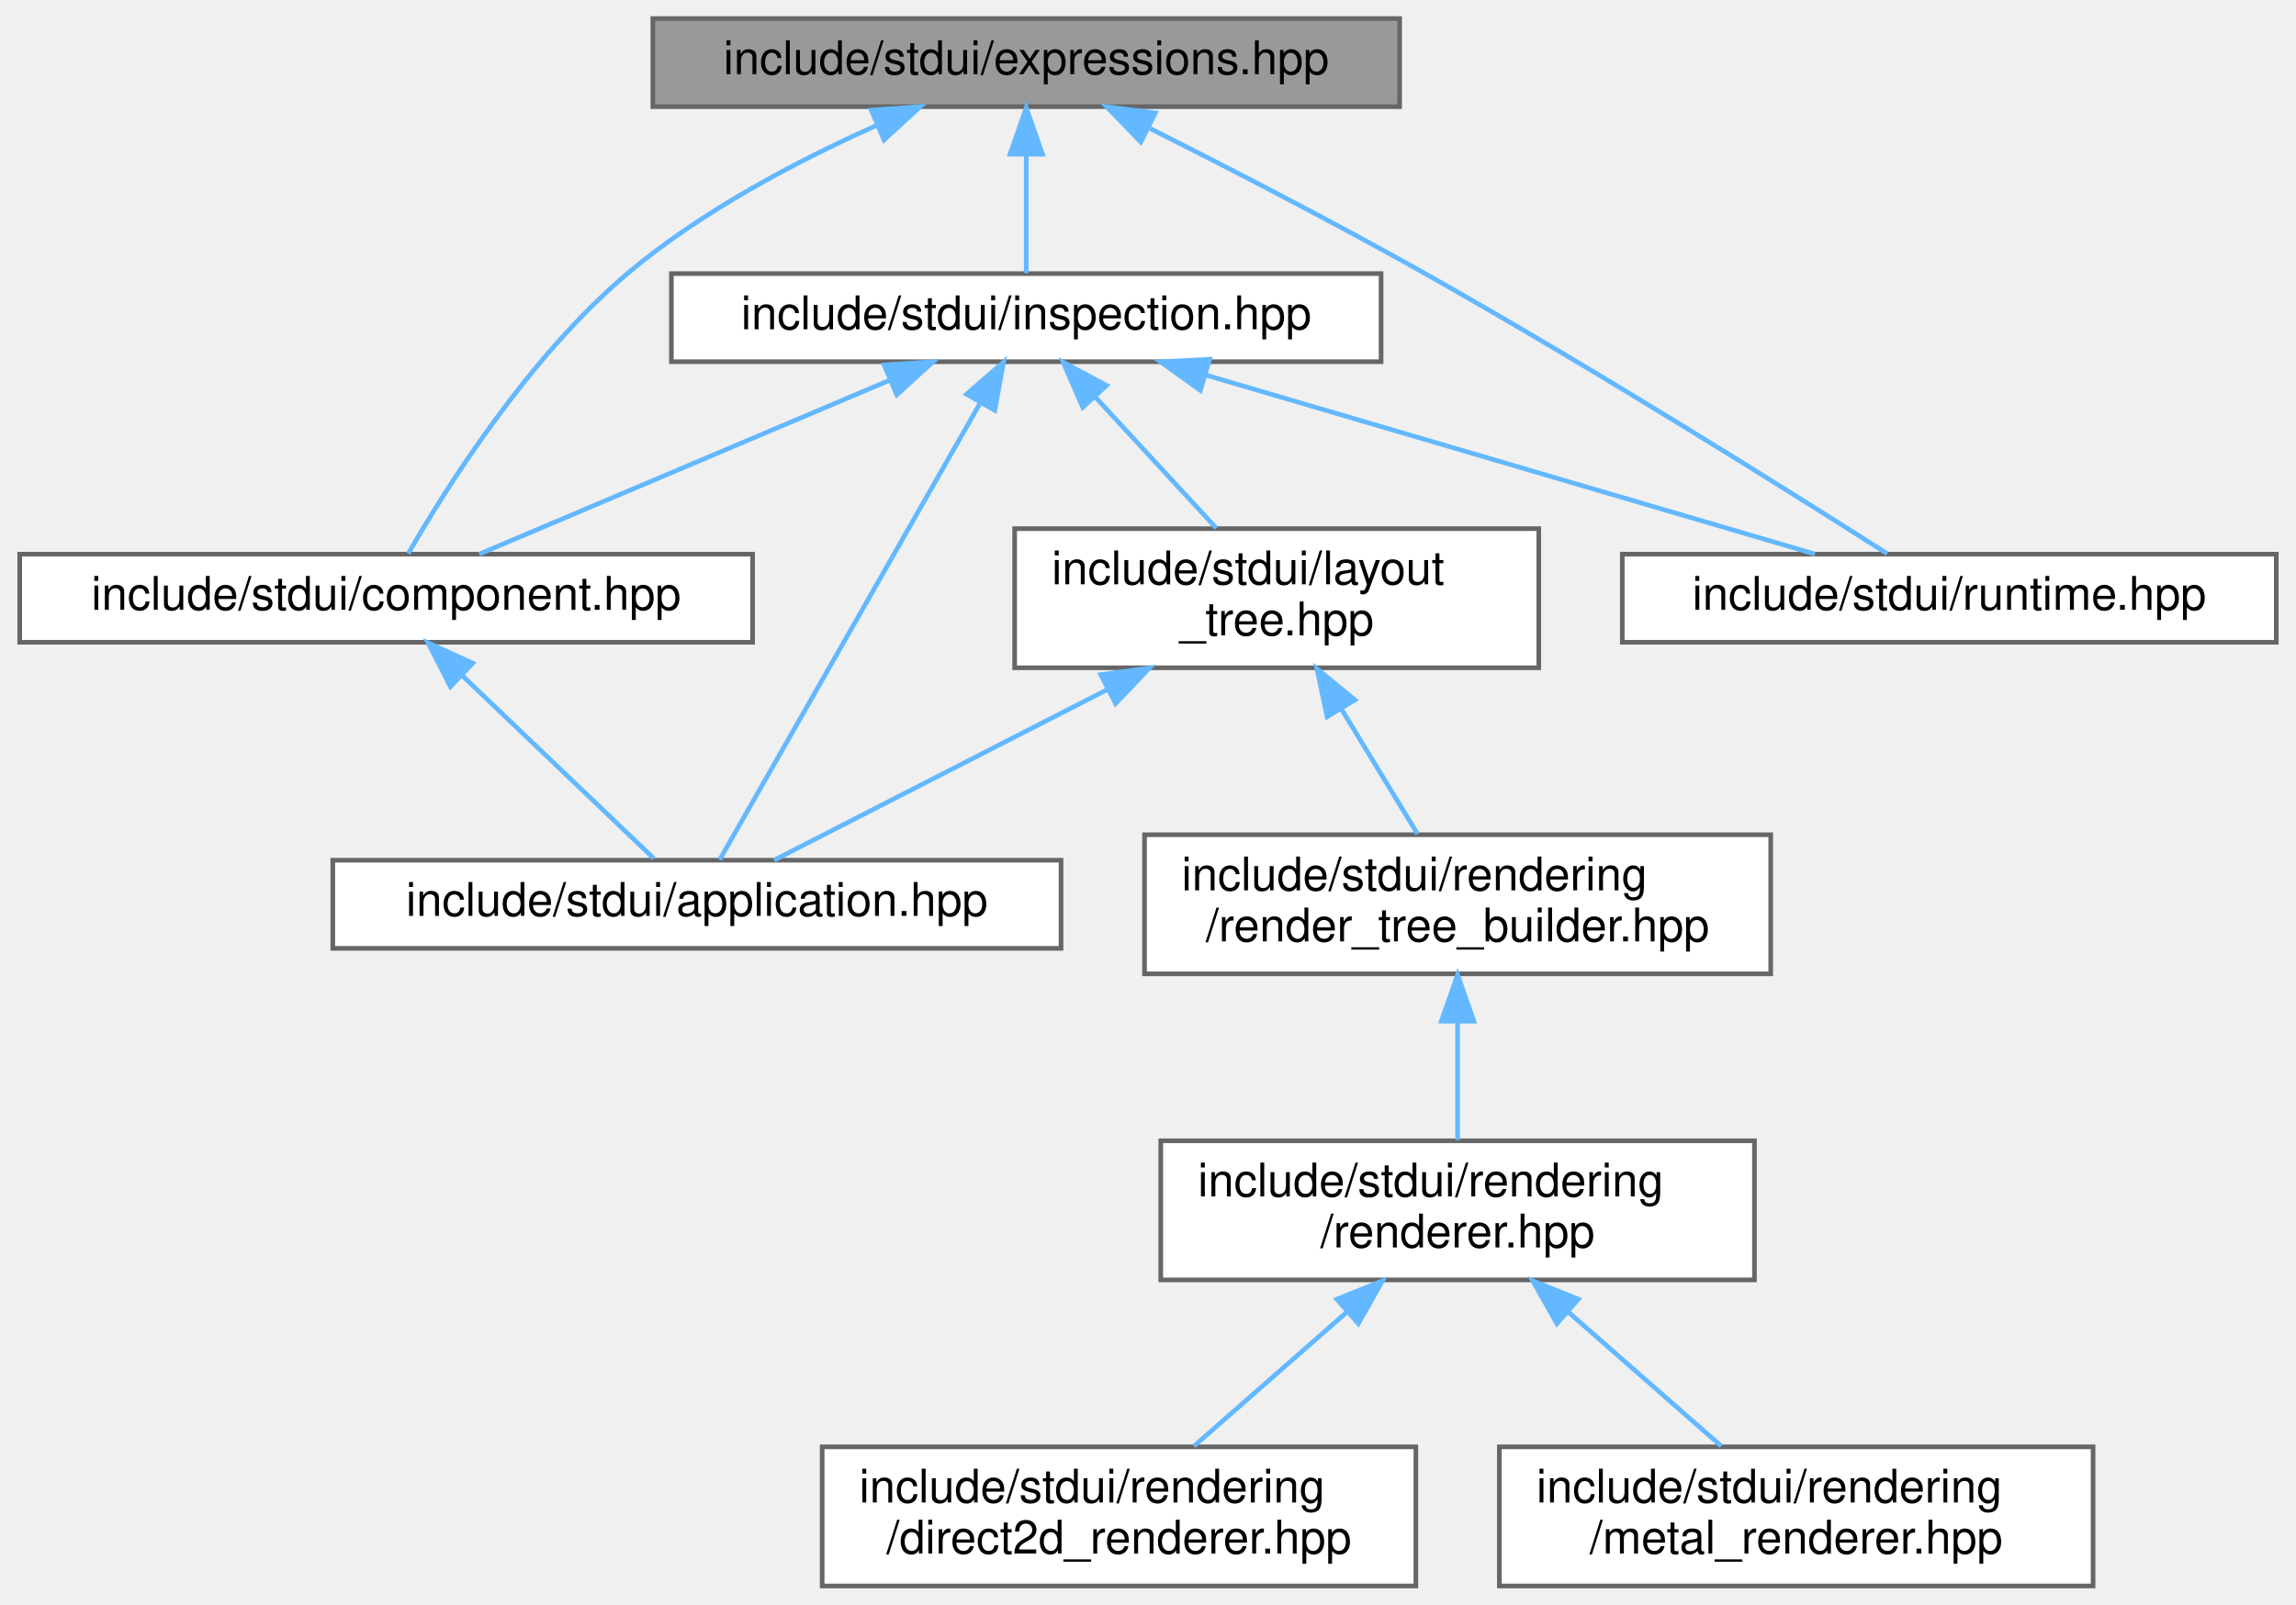
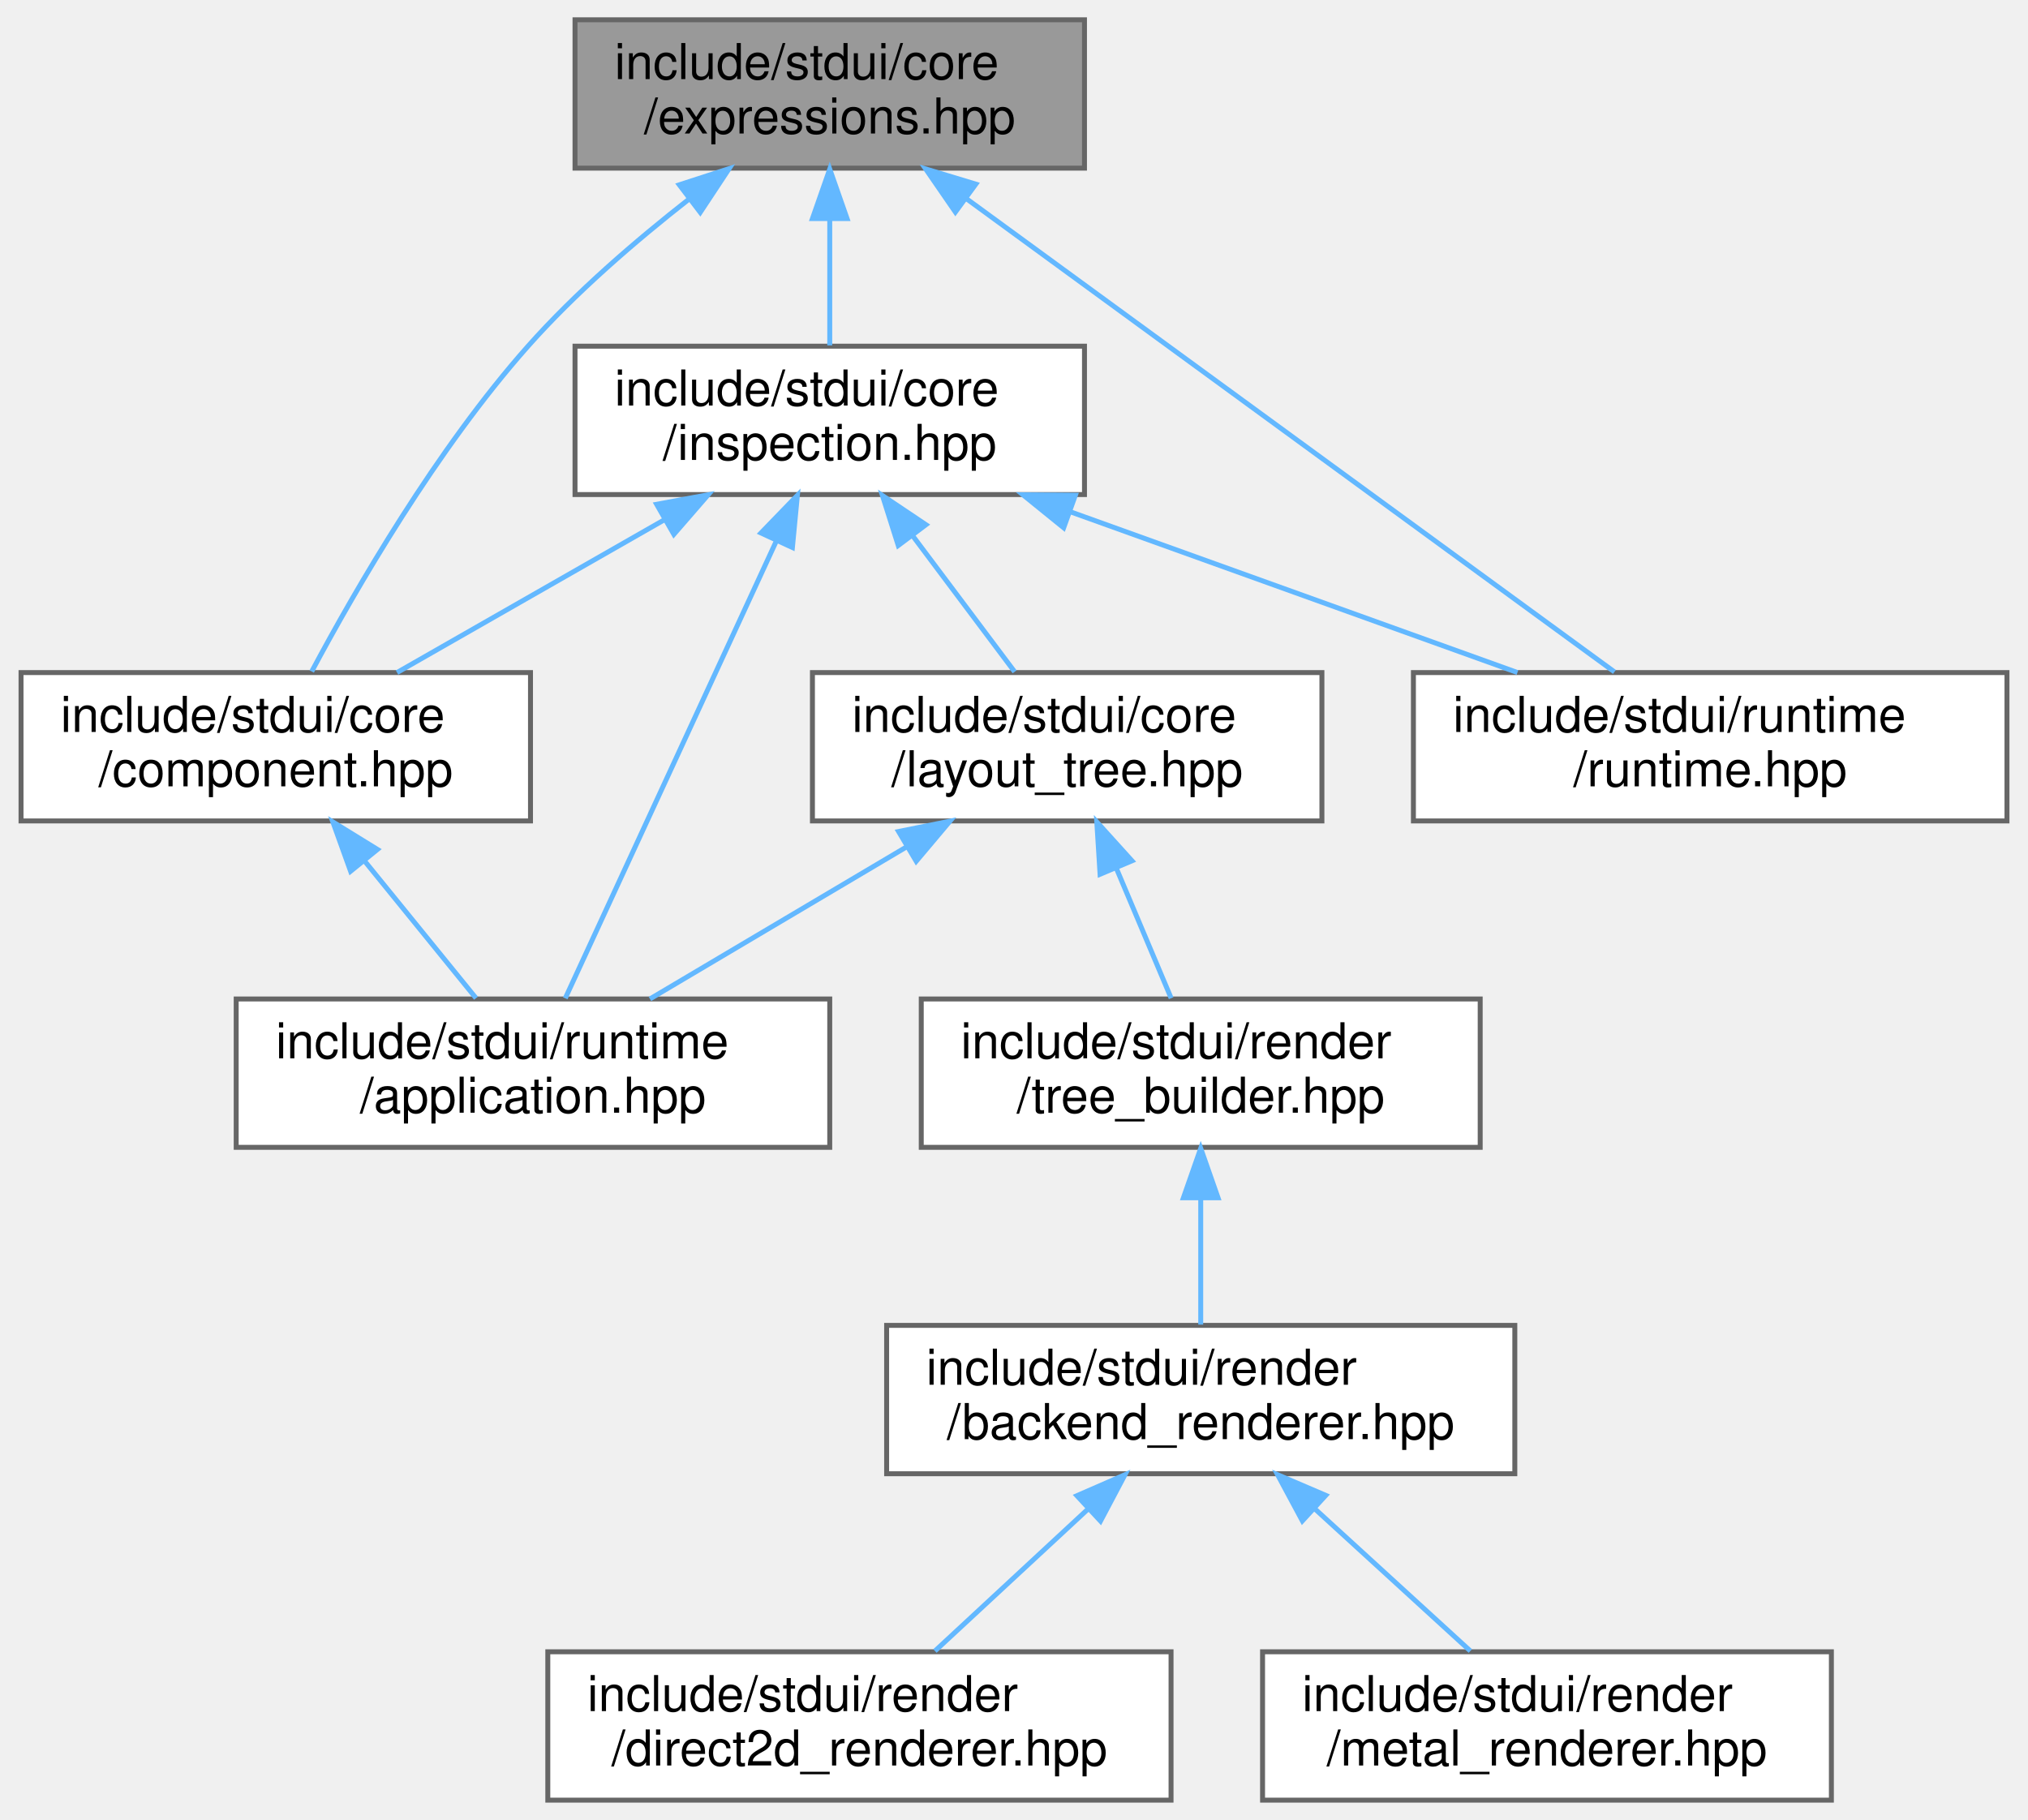
- <svg xmlns="http://www.w3.org/2000/svg" xmlns:xlink="http://www.w3.org/1999/xlink" width="495pt" height="346pt" viewBox="0.00 0.00 494.50 346.00">
-   <g id="graph0" class="graph" transform="scale(1 1) rotate(0) translate(4 342)">
+ <svg xmlns="http://www.w3.org/2000/svg" xmlns:xlink="http://www.w3.org/1999/xlink" width="410pt" height="368pt" viewBox="0.00 0.00 409.50 368.00">
+   <g id="graph0" class="graph" transform="scale(1 1) rotate(0) translate(4 364)">
    <g id="Node000001" class="node">
      <g id="a_Node000001">
        <a xlink:title=" ">
-           <polygon fill="#999999" stroke="#666666" points="297.5,-338 136.5,-338 136.5,-319 297.5,-319 297.5,-338" />
-           <text text-anchor="middle" x="217" y="-326" font-family="Helvetica,sans-Serif" font-size="10.00">include/stdui/expressions.hpp</text>
+           <polygon fill="#999999" stroke="#666666" points="215,-360 112,-360 112,-330 215,-330 215,-360" />
+           <text text-anchor="start" x="120" y="-348" font-family="Helvetica,sans-Serif" font-size="10.00">include/stdui/core</text>
+           <text text-anchor="middle" x="163.5" y="-337" font-family="Helvetica,sans-Serif" font-size="10.00">/expressions.hpp</text>
        </a>
      </g>
    </g>
    <g id="Node000002" class="node">
      <g id="a_Node000002">
        <a xlink:href="component_8hpp.html" target="_top" xlink:title=" ">
-           <polygon fill="white" stroke="#666666" points="158,-222.5 0,-222.5 0,-203.5 158,-203.5 158,-222.5" />
-           <text text-anchor="middle" x="79" y="-210.5" font-family="Helvetica,sans-Serif" font-size="10.00">include/stdui/component.hpp</text>
+           <polygon fill="white" stroke="#666666" points="103,-228 0,-228 0,-198 103,-198 103,-228" />
+           <text text-anchor="start" x="8" y="-216" font-family="Helvetica,sans-Serif" font-size="10.00">include/stdui/core</text>
+           <text text-anchor="middle" x="51.5" y="-205" font-family="Helvetica,sans-Serif" font-size="10.00">/component.hpp</text>
        </a>
      </g>
    </g>
    <g id="edge1_Node000001_Node000002" class="edge">
      <g id="a_edge1_Node000001_Node000002">
        <a xlink:title=" ">
-           <path fill="none" stroke="#63b8ff" d="M184.57,-314.88C167.51,-307.26 146.89,-296.42 131,-283 109.68,-265 91.89,-236.73 83.76,-222.62" />
-           <polygon fill="#63b8ff" stroke="#63b8ff" points="183.58,-318.26 194.15,-318.99 186.34,-311.83 183.58,-318.26" />
+           <path fill="none" stroke="#63b8ff" d="M135.13,-323.8C124.25,-315.29 112.13,-304.85 102.5,-294 84.02,-273.18 67.72,-244.98 58.77,-228.22" />
+           <polygon fill="#63b8ff" stroke="#63b8ff" points="133.08,-326.63 143.16,-329.9 137.32,-321.06 133.08,-326.63" />
        </a>
      </g>
    </g>
    <g id="Node000004" class="node">
      <g id="a_Node000004">
        <a xlink:href="inspection_8hpp.html" target="_top" xlink:title=" ">
-           <polygon fill="white" stroke="#666666" points="293.5,-283 140.5,-283 140.5,-264 293.5,-264 293.5,-283" />
-           <text text-anchor="middle" x="217" y="-271" font-family="Helvetica,sans-Serif" font-size="10.00">include/stdui/inspection.hpp</text>
+           <polygon fill="white" stroke="#666666" points="215,-294 112,-294 112,-264 215,-264 215,-294" />
+           <text text-anchor="start" x="120" y="-282" font-family="Helvetica,sans-Serif" font-size="10.00">include/stdui/core</text>
+           <text text-anchor="middle" x="163.5" y="-271" font-family="Helvetica,sans-Serif" font-size="10.00">/inspection.hpp</text>
        </a>
      </g>
    </g>
    <g id="edge3_Node000001_Node000004" class="edge">
      <g id="a_edge3_Node000001_Node000004">
        <a xlink:title=" ">
-           <path fill="none" stroke="#63b8ff" d="M217,-308.66C217,-299.93 217,-289.99 217,-283.09" />
-           <polygon fill="#63b8ff" stroke="#63b8ff" points="213.5,-308.75 217,-318.75 220.5,-308.75 213.5,-308.75" />
+           <path fill="none" stroke="#63b8ff" d="M163.5,-319.54C163.5,-310.96 163.5,-301.61 163.5,-294.16" />
+           <polygon fill="#63b8ff" stroke="#63b8ff" points="160,-319.8 163.5,-329.8 167,-319.8 160,-319.8" />
        </a>
      </g>
    </g>
    <g id="Node000010" class="node">
      <g id="a_Node000010">
        <a xlink:href="runtime_8hpp.html" target="_top" xlink:title=" ">
-           <polygon fill="white" stroke="#666666" points="486.5,-222.5 345.5,-222.5 345.5,-203.5 486.5,-203.5 486.5,-222.5" />
-           <text text-anchor="middle" x="416" y="-210.5" font-family="Helvetica,sans-Serif" font-size="10.00">include/stdui/runtime.hpp</text>
+           <polygon fill="white" stroke="#666666" points="401.5,-228 281.5,-228 281.5,-198 401.5,-198 401.5,-228" />
+           <text text-anchor="start" x="289.5" y="-216" font-family="Helvetica,sans-Serif" font-size="10.00">include/stdui/runtime</text>
+           <text text-anchor="middle" x="341.5" y="-205" font-family="Helvetica,sans-Serif" font-size="10.00">/runtime.hpp</text>
        </a>
      </g>
    </g>
    <g id="edge13_Node000001_Node000010" class="edge">
      <g id="a_edge13_Node000001_Node000010">
        <a xlink:title=" ">
-           <path fill="none" stroke="#63b8ff" d="M243.7,-314.3C260.81,-305.68 283.41,-294.03 303,-283 339.65,-262.36 381.65,-235.97 402.62,-222.6" />
-           <polygon fill="#63b8ff" stroke="#63b8ff" points="241.7,-311.38 234.32,-318.99 244.83,-317.64 241.7,-311.38" />
+           <path fill="none" stroke="#63b8ff" d="M191.09,-323.85C227.43,-297.31 290.45,-251.28 322.14,-228.14" />
+           <polygon fill="#63b8ff" stroke="#63b8ff" points="188.9,-321.12 182.89,-329.84 193.03,-326.77 188.9,-321.12" />
        </a>
      </g>
    </g>
    <g id="Node000003" class="node">
      <g id="a_Node000003">
        <a xlink:href="application_8hpp.html" target="_top" xlink:title=" ">
-           <polygon fill="white" stroke="#666666" points="224.5,-156.5 67.5,-156.5 67.5,-137.5 224.5,-137.5 224.5,-156.5" />
-           <text text-anchor="middle" x="146" y="-144.5" font-family="Helvetica,sans-Serif" font-size="10.00">include/stdui/application.hpp</text>
+           <polygon fill="white" stroke="#666666" points="163.5,-162 43.5,-162 43.5,-132 163.5,-132 163.5,-162" />
+           <text text-anchor="start" x="51.5" y="-150" font-family="Helvetica,sans-Serif" font-size="10.00">include/stdui/runtime</text>
+           <text text-anchor="middle" x="103.5" y="-139" font-family="Helvetica,sans-Serif" font-size="10.00">/application.hpp</text>
        </a>
      </g>
    </g>
    <g id="edge2_Node000002_Node000003" class="edge">
      <g id="a_edge2_Node000002_Node000003">
        <a xlink:title=" ">
-           <path fill="none" stroke="#63b8ff" d="M95.4,-196.33C108.38,-183.94 126.02,-167.09 136.68,-156.91" />
-           <polygon fill="#63b8ff" stroke="#63b8ff" points="92.85,-193.93 88.04,-203.37 97.68,-198.99 92.85,-193.93" />
+           <path fill="none" stroke="#63b8ff" d="M69.53,-189.81C76.98,-180.64 85.4,-170.28 91.99,-162.16" />
+           <polygon fill="#63b8ff" stroke="#63b8ff" points="66.63,-187.83 63.04,-197.8 72.06,-192.24 66.63,-187.83" />
        </a>
      </g>
    </g>
-     <g id="edge5_Node000004_Node000002" class="edge">
-       <g id="a_edge5_Node000004_Node000002">
+     <g id="edge4_Node000004_Node000002" class="edge">
+       <g id="a_edge4_Node000004_Node000002">
        <a xlink:title=" ">
-           <path fill="none" stroke="#63b8ff" d="M187.71,-260.08C161.05,-248.78 122.4,-232.4 99.09,-222.52" />
-           <polygon fill="#63b8ff" stroke="#63b8ff" points="186.36,-263.31 196.93,-263.99 189.09,-256.87 186.36,-263.31" />
+           <path fill="none" stroke="#63b8ff" d="M130.19,-258.97C112.81,-249.03 91.91,-237.09 76.02,-228.01" />
+           <polygon fill="#63b8ff" stroke="#63b8ff" points="128.5,-262.03 138.92,-263.95 131.98,-255.95 128.5,-262.03" />
        </a>
      </g>
    </g>
-     <g id="edge4_Node000004_Node000003" class="edge">
-       <g id="a_edge4_Node000004_Node000003">
+     <g id="edge11_Node000004_Node000003" class="edge">
+       <g id="a_edge11_Node000004_Node000003">
        <a xlink:title=" ">
-           <path fill="none" stroke="#63b8ff" d="M207.12,-255.18C191.71,-228.15 162.5,-176.93 150.91,-156.62" />
-           <polygon fill="#63b8ff" stroke="#63b8ff" points="204.13,-256.99 212.12,-263.94 210.21,-253.52 204.13,-256.99" />
+           <path fill="none" stroke="#63b8ff" d="M152.77,-254.75C140.35,-227.84 120.3,-184.4 110.03,-162.14" />
+           <polygon fill="#63b8ff" stroke="#63b8ff" points="149.6,-256.23 156.96,-263.84 155.95,-253.29 149.6,-256.23" />
        </a>
      </g>
    </g>
    <g id="Node000005" class="node">
      <g id="a_Node000005">
        <a xlink:href="layout__tree_8hpp.html" target="_top" xlink:title=" ">
-           <polygon fill="white" stroke="#666666" points="327.5,-228 214.5,-228 214.5,-198 327.5,-198 327.5,-228" />
-           <text text-anchor="start" x="222.5" y="-216" font-family="Helvetica,sans-Serif" font-size="10.00">include/stdui/layout</text>
-           <text text-anchor="middle" x="271" y="-205" font-family="Helvetica,sans-Serif" font-size="10.00">_tree.hpp</text>
+           <polygon fill="white" stroke="#666666" points="263,-228 160,-228 160,-198 263,-198 263,-228" />
+           <text text-anchor="start" x="168" y="-216" font-family="Helvetica,sans-Serif" font-size="10.00">include/stdui/core</text>
+           <text text-anchor="middle" x="211.5" y="-205" font-family="Helvetica,sans-Serif" font-size="10.00">/layout_tree.hpp</text>
        </a>
      </g>
    </g>
-     <g id="edge6_Node000004_Node000005" class="edge">
-       <g id="a_edge6_Node000004_Node000005">
+     <g id="edge5_Node000004_Node000005" class="edge">
+       <g id="a_edge5_Node000004_Node000005">
        <a xlink:title=" ">
-           <path fill="none" stroke="#63b8ff" d="M231.84,-256.43C240.02,-247.56 250.09,-236.65 257.97,-228.11" />
-           <polygon fill="#63b8ff" stroke="#63b8ff" points="229.18,-254.15 224.97,-263.87 234.32,-258.89 229.18,-254.15" />
+           <path fill="none" stroke="#63b8ff" d="M180.36,-255.53C187.18,-246.43 194.85,-236.19 200.88,-228.16" />
+           <polygon fill="#63b8ff" stroke="#63b8ff" points="177.35,-253.7 174.15,-263.8 182.95,-257.9 177.35,-253.7" />
        </a>
      </g>
    </g>
    <g id="edge12_Node000004_Node000010" class="edge">
      <g id="a_edge12_Node000004_Node000010">
        <a xlink:title=" ">
-           <path fill="none" stroke="#63b8ff" d="M255.75,-261.11C294.24,-249.79 352.38,-232.7 387.03,-222.52" />
-           <polygon fill="#63b8ff" stroke="#63b8ff" points="254.54,-257.82 245.94,-263.99 256.52,-264.53 254.54,-257.82" />
+           <path fill="none" stroke="#63b8ff" d="M212.29,-260.46C240.69,-250.25 276,-237.55 302.53,-228.01" />
+           <polygon fill="#63b8ff" stroke="#63b8ff" points="210.79,-257.28 202.56,-263.95 213.16,-263.86 210.79,-257.28" />
        </a>
      </g>
    </g>
-     <g id="edge7_Node000005_Node000003" class="edge">
-       <g id="a_edge7_Node000005_Node000003">
+     <g id="edge10_Node000005_Node000003" class="edge">
+       <g id="a_edge10_Node000005_Node000003">
        <a xlink:title=" ">
-           <path fill="none" stroke="#63b8ff" d="M234.47,-193.3C210.72,-181.14 180.88,-165.86 162.64,-156.52" />
-           <polygon fill="#63b8ff" stroke="#63b8ff" points="233.07,-196.51 243.57,-197.95 236.26,-190.28 233.07,-196.51" />
+           <path fill="none" stroke="#63b8ff" d="M178.92,-192.69C162.25,-182.82 142.33,-171.01 127.15,-162.01" />
+           <polygon fill="#63b8ff" stroke="#63b8ff" points="177.41,-195.87 187.8,-197.95 180.98,-189.85 177.41,-195.87" />
        </a>
      </g>
    </g>
    <g id="Node000006" class="node">
      <g id="a_Node000006">
-         <a xlink:href="render__tree__builder_8hpp.html" target="_top" xlink:title=" ">
-           <polygon fill="white" stroke="#666666" points="377.5,-162 242.5,-162 242.5,-132 377.5,-132 377.5,-162" />
-           <text text-anchor="start" x="250.5" y="-150" font-family="Helvetica,sans-Serif" font-size="10.00">include/stdui/rendering</text>
-           <text text-anchor="middle" x="310" y="-139" font-family="Helvetica,sans-Serif" font-size="10.00">/render_tree_builder.hpp</text>
+         <a xlink:href="tree__builder_8hpp.html" target="_top" xlink:title=" ">
+           <polygon fill="white" stroke="#666666" points="295,-162 182,-162 182,-132 295,-132 295,-162" />
+           <text text-anchor="start" x="190" y="-150" font-family="Helvetica,sans-Serif" font-size="10.00">include/stdui/render</text>
+           <text text-anchor="middle" x="238.5" y="-139" font-family="Helvetica,sans-Serif" font-size="10.00">/tree_builder.hpp</text>
        </a>
      </g>
    </g>
-     <g id="edge8_Node000005_Node000006" class="edge">
-       <g id="a_edge8_Node000005_Node000006">
+     <g id="edge6_Node000005_Node000006" class="edge">
+       <g id="a_edge6_Node000005_Node000006">
        <a xlink:title=" ">
-           <path fill="none" stroke="#63b8ff" d="M284.87,-189.24C290.37,-180.21 296.53,-170.11 301.37,-162.16" />
-           <polygon fill="#63b8ff" stroke="#63b8ff" points="281.87,-187.44 279.66,-197.8 287.85,-191.08 281.87,-187.44" />
+           <path fill="none" stroke="#63b8ff" d="M221.46,-188.39C225.17,-179.59 229.28,-169.86 232.52,-162.16" />
+           <polygon fill="#63b8ff" stroke="#63b8ff" points="218.15,-187.22 217.49,-197.8 224.6,-189.94 218.15,-187.22" />
        </a>
      </g>
    </g>
    <g id="Node000007" class="node">
      <g id="a_Node000007">
-         <a xlink:href="renderer_8hpp.html" target="_top" xlink:title=" ">
-           <polygon fill="white" stroke="#666666" points="374,-96 246,-96 246,-66 374,-66 374,-96" />
-           <text text-anchor="start" x="254" y="-84" font-family="Helvetica,sans-Serif" font-size="10.00">include/stdui/rendering</text>
-           <text text-anchor="middle" x="310" y="-73" font-family="Helvetica,sans-Serif" font-size="10.00">/renderer.hpp</text>
+         <a xlink:href="backend__renderer_8hpp.html" target="_top" xlink:title=" ">
+           <polygon fill="white" stroke="#666666" points="302,-96 175,-96 175,-66 302,-66 302,-96" />
+           <text text-anchor="start" x="183" y="-84" font-family="Helvetica,sans-Serif" font-size="10.00">include/stdui/render</text>
+           <text text-anchor="middle" x="238.5" y="-73" font-family="Helvetica,sans-Serif" font-size="10.00">/backend_renderer.hpp</text>
        </a>
      </g>
    </g>
-     <g id="edge9_Node000006_Node000007" class="edge">
-       <g id="a_edge9_Node000006_Node000007">
+     <g id="edge7_Node000006_Node000007" class="edge">
+       <g id="a_edge7_Node000006_Node000007">
        <a xlink:title=" ">
-           <path fill="none" stroke="#63b8ff" d="M310,-121.54C310,-112.96 310,-103.61 310,-96.16" />
-           <polygon fill="#63b8ff" stroke="#63b8ff" points="306.5,-121.8 310,-131.8 313.5,-121.8 306.5,-121.8" />
+           <path fill="none" stroke="#63b8ff" d="M238.5,-121.54C238.5,-112.96 238.5,-103.61 238.5,-96.16" />
+           <polygon fill="#63b8ff" stroke="#63b8ff" points="235,-121.8 238.5,-131.8 242,-121.8 235,-121.8" />
        </a>
      </g>
    </g>
    <g id="Node000008" class="node">
      <g id="a_Node000008">
        <a xlink:href="direct2d__renderer_8hpp.html" target="_top" xlink:title=" ">
-           <polygon fill="white" stroke="#666666" points="301,-30 173,-30 173,0 301,0 301,-30" />
-           <text text-anchor="start" x="181" y="-18" font-family="Helvetica,sans-Serif" font-size="10.00">include/stdui/rendering</text>
-           <text text-anchor="middle" x="237" y="-7" font-family="Helvetica,sans-Serif" font-size="10.00">/direct2d_renderer.hpp</text>
+           <polygon fill="white" stroke="#666666" points="232.5,-30 106.5,-30 106.5,0 232.5,0 232.5,-30" />
+           <text text-anchor="start" x="114.5" y="-18" font-family="Helvetica,sans-Serif" font-size="10.00">include/stdui/render</text>
+           <text text-anchor="middle" x="169.5" y="-7" font-family="Helvetica,sans-Serif" font-size="10.00">/direct2d_renderer.hpp</text>
        </a>
      </g>
    </g>
-     <g id="edge10_Node000007_Node000008" class="edge">
-       <g id="a_edge10_Node000007_Node000008">
+     <g id="edge8_Node000007_Node000008" class="edge">
+       <g id="a_edge8_Node000007_Node000008">
        <a xlink:title=" ">
-           <path fill="none" stroke="#63b8ff" d="M286.28,-59.2C275.44,-49.7 262.88,-38.69 253.16,-30.16" />
-           <polygon fill="#63b8ff" stroke="#63b8ff" points="283.97,-61.84 293.8,-65.8 288.59,-56.57 283.97,-61.84" />
+           <path fill="none" stroke="#63b8ff" d="M215.78,-58.92C205.6,-49.49 193.87,-38.61 184.77,-30.16" />
+           <polygon fill="#63b8ff" stroke="#63b8ff" points="213.47,-61.56 223.19,-65.8 218.24,-56.43 213.47,-61.56" />
        </a>
      </g>
    </g>
    <g id="Node000009" class="node">
      <g id="a_Node000009">
        <a xlink:href="metal__renderer_8hpp.html" target="_top" xlink:title=" ">
-           <polygon fill="white" stroke="#666666" points="447,-30 319,-30 319,0 447,0 447,-30" />
-           <text text-anchor="start" x="327" y="-18" font-family="Helvetica,sans-Serif" font-size="10.00">include/stdui/rendering</text>
-           <text text-anchor="middle" x="383" y="-7" font-family="Helvetica,sans-Serif" font-size="10.00">/metal_renderer.hpp</text>
+           <polygon fill="white" stroke="#666666" points="366,-30 251,-30 251,0 366,0 366,-30" />
+           <text text-anchor="start" x="259" y="-18" font-family="Helvetica,sans-Serif" font-size="10.00">include/stdui/render</text>
+           <text text-anchor="middle" x="308.5" y="-7" font-family="Helvetica,sans-Serif" font-size="10.00">/metal_renderer.hpp</text>
        </a>
      </g>
    </g>
-     <g id="edge11_Node000007_Node000009" class="edge">
-       <g id="a_edge11_Node000007_Node000009">
+     <g id="edge9_Node000007_Node000009" class="edge">
+       <g id="a_edge9_Node000007_Node000009">
        <a xlink:title=" ">
-           <path fill="none" stroke="#63b8ff" d="M333.72,-59.2C344.56,-49.7 357.12,-38.69 366.84,-30.16" />
-           <polygon fill="#63b8ff" stroke="#63b8ff" points="331.41,-56.57 326.2,-65.8 336.03,-61.84 331.41,-56.57" />
+           <path fill="none" stroke="#63b8ff" d="M261.55,-58.92C271.87,-49.49 283.77,-38.61 293.01,-30.16" />
+           <polygon fill="#63b8ff" stroke="#63b8ff" points="259.05,-56.47 254.04,-65.8 263.78,-61.63 259.05,-56.47" />
        </a>
      </g>
    </g>
  </g>
</svg>
